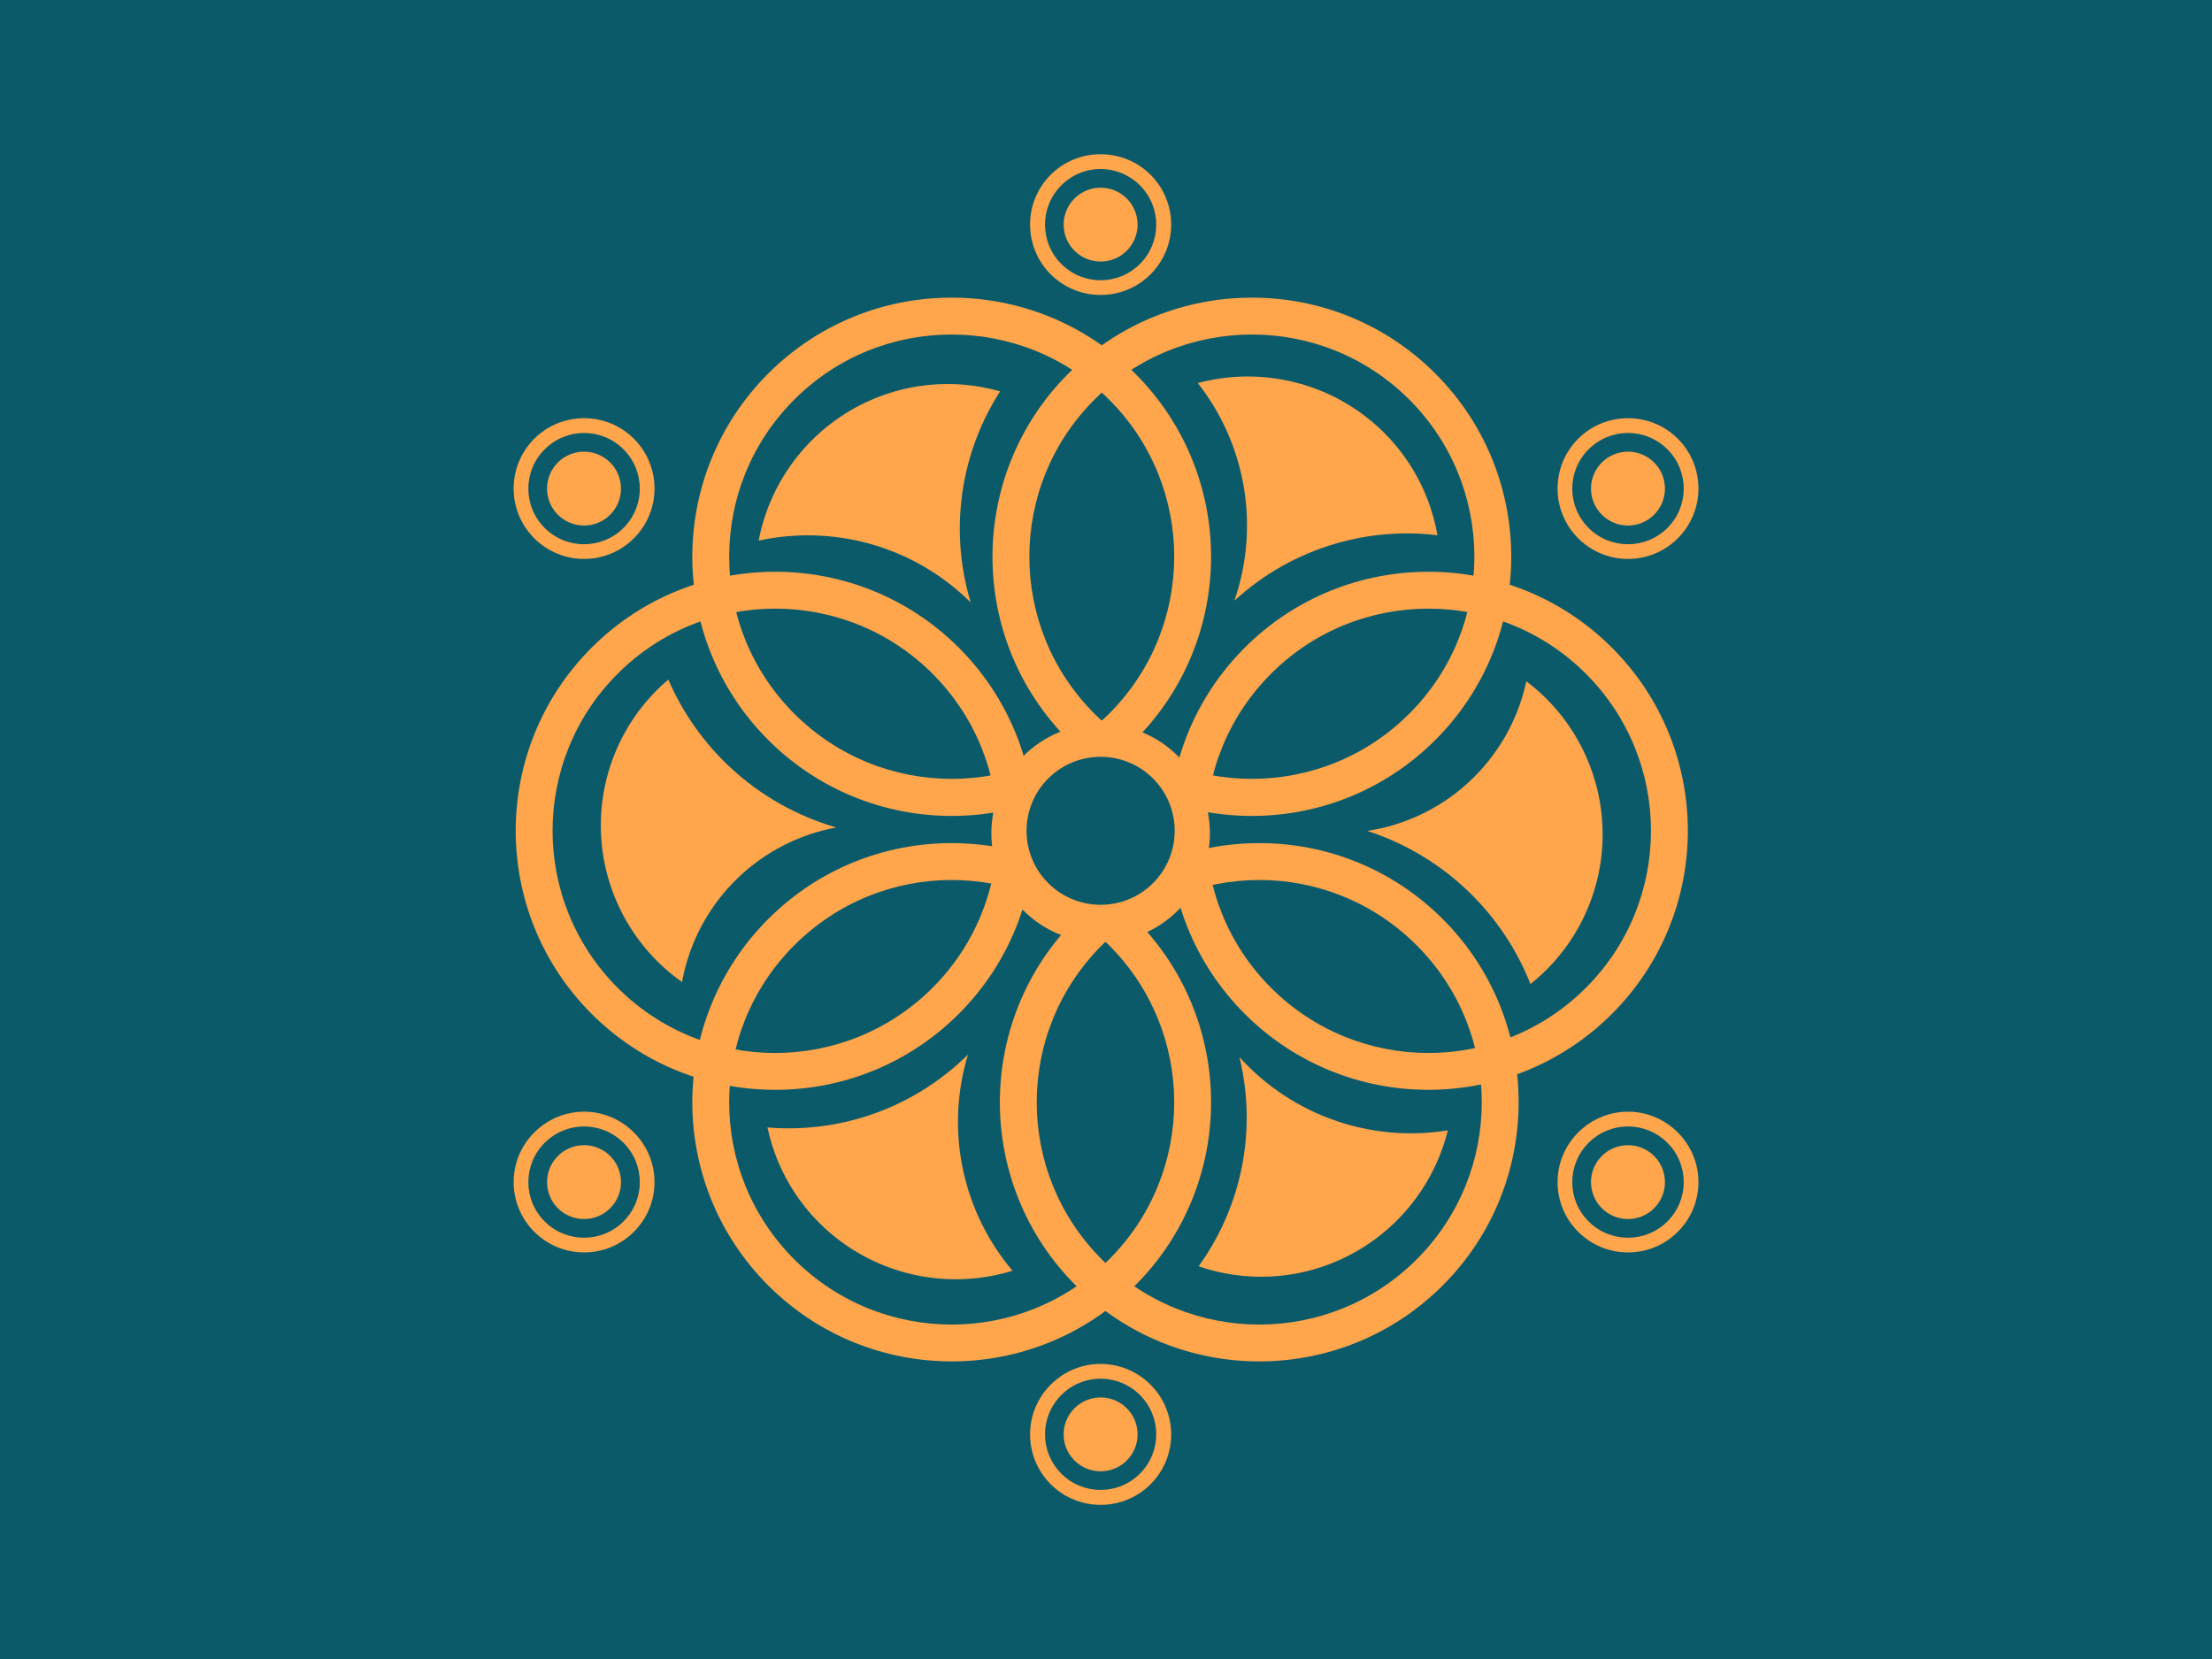
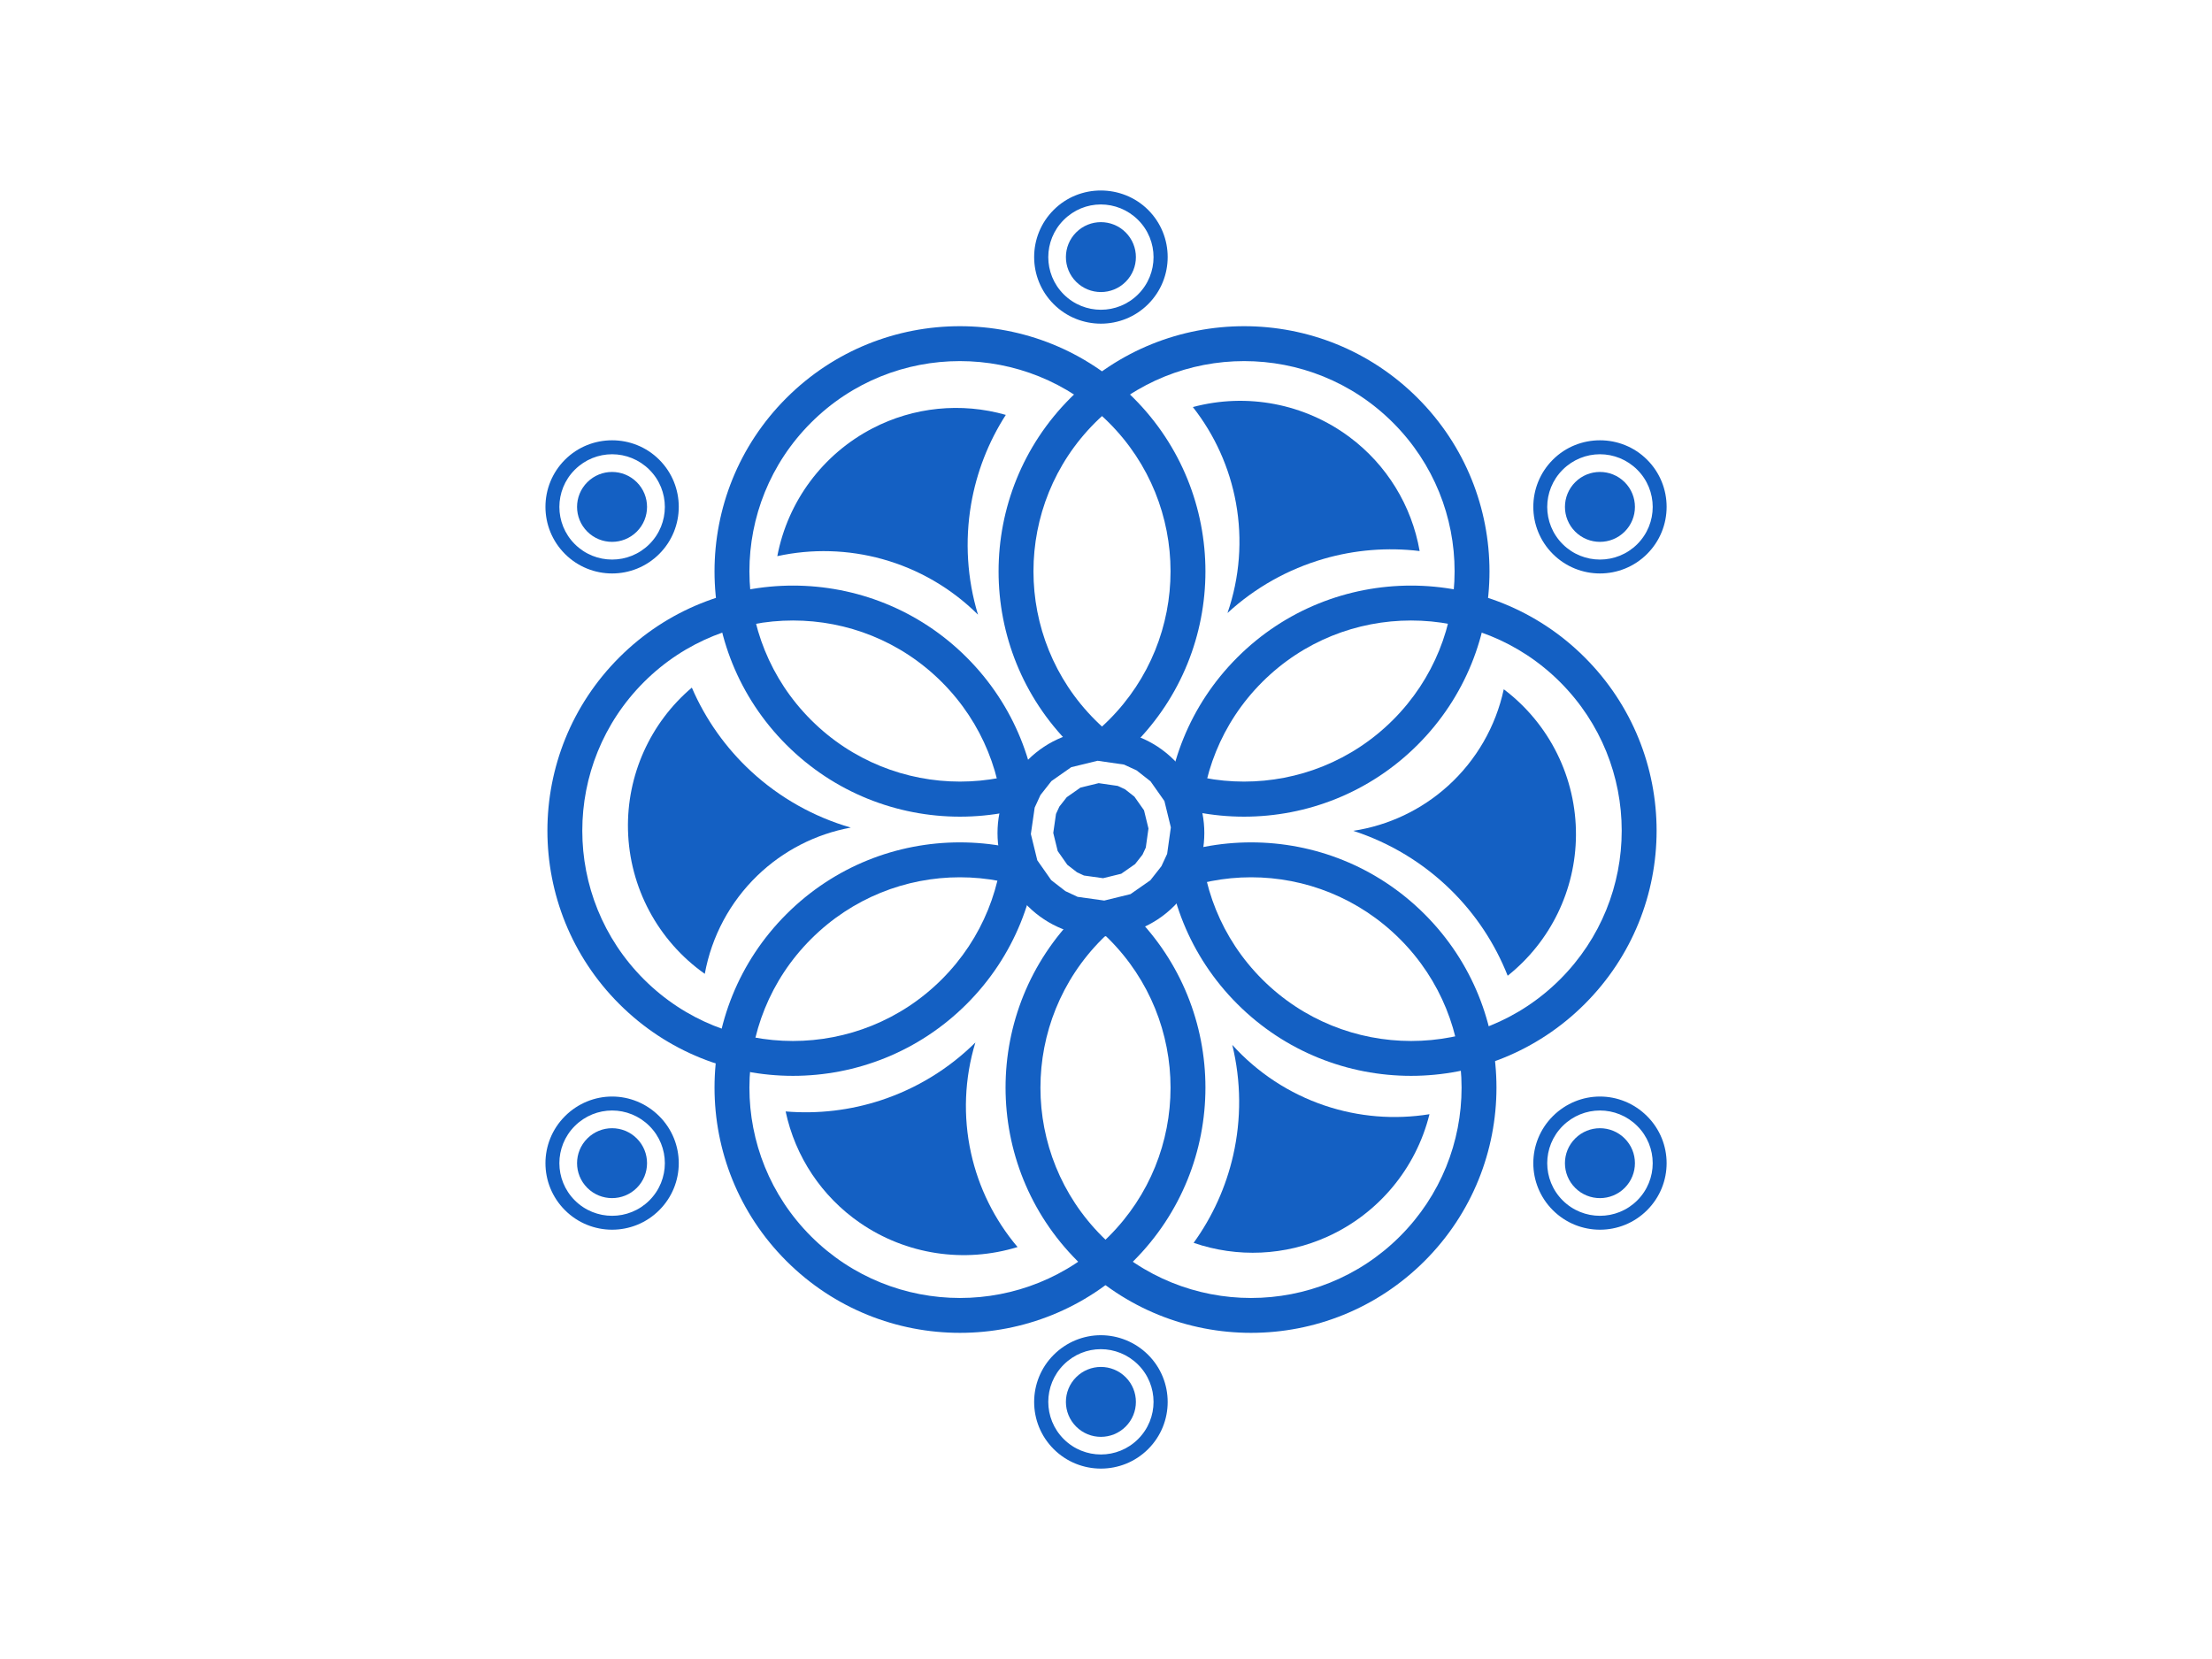
- <svg xmlns="http://www.w3.org/2000/svg" height="100%" stroke-miterlimit="10" style="fill-rule:nonzero;clip-rule:evenodd;stroke-linecap:round;stroke-linejoin:round;" version="1.1" viewBox="0 0 400 300" width="100%" xml:space="preserve">
-   <defs />
-   <clipPath id="ArtboardFrame">
-     <rect height="300" width="400" x="0" y="0" />
-   </clipPath>
-   <g clip-path="url(#ArtboardFrame)" id="Layer-1">
-     <g opacity="1">
-       <path d="M1.2144e-14 300L400 300L400-3.55271e-15L1.2144e-14-3.55271e-15L1.2144e-14 300Z" fill="#0a5a6a" fill-rule="nonzero" opacity="1" stroke="none" />
-       <g opacity="1">
-         <path d="M194.299 254.659C191.687 257.267 191.685 261.496 194.299 264.105C196.909 266.712 201.142 266.714 203.755 264.105C206.365 261.496 206.366 257.268 203.755 254.659C201.143 252.051 196.91 252.049 194.299 254.659Z" fill="#ffa54b" fill-rule="nonzero" opacity="1" stroke="none" />
-         <path d="M199.007 246.638C195.747 246.638 192.49 247.905 190.002 250.39C185.027 255.361 185.025 263.429 190.002 268.4C194.978 273.37 203.078 273.371 208.054 268.4C213.03 263.429 213.031 255.361 208.054 250.39C205.566 247.906 202.267 246.638 199.007 246.638ZM199.007 249.306C201.585 249.306 204.169 250.302 206.136 252.266C210.07 256.195 210.069 262.554 206.136 266.483C202.202 270.412 195.854 270.412 191.92 266.483C187.987 262.554 187.987 256.195 191.92 252.266C193.887 250.301 196.43 249.306 199.007 249.306Z" fill="#ffa54b" fill-rule="nonzero" opacity="1" stroke="none" />
-       </g>
-       <g opacity="1">
-         <path d="M289.661 209.04C287.049 211.648 287.048 215.877 289.661 218.486C292.271 221.094 296.504 221.095 299.117 218.486C301.727 215.877 301.729 211.649 299.117 209.04C296.505 206.432 292.272 206.43 289.661 209.04Z" fill="#ffa54b" fill-rule="nonzero" opacity="1" stroke="none" />
-         <path d="M294.395 201.029C291.135 201.029 287.878 202.296 285.39 204.781C280.414 209.752 280.413 217.778 285.39 222.75C290.365 227.719 298.424 227.72 303.4 222.75C308.375 217.778 308.377 209.752 303.4 204.781C300.912 202.296 297.655 201.029 294.395 201.029ZM294.395 203.697C296.972 203.697 299.557 204.693 301.524 206.657C305.457 210.586 305.456 216.945 301.524 220.873C297.59 224.803 291.2 224.803 287.266 220.873C283.332 216.945 283.333 210.586 287.266 206.657C289.233 204.692 291.817 203.697 294.395 203.697Z" fill="#ffa54b" fill-rule="nonzero" opacity="1" stroke="none" />
-       </g>
-       <g opacity="1">
-         <path d="M199.007 27.889C195.747 27.889 192.49 29.114 190.002 31.6C185.027 36.571 185.025 44.639 190.002 49.61C194.978 54.579 203.078 54.58 208.054 49.61C213.03 44.639 213.031 36.571 208.054 31.6C205.566 29.115 202.267 27.889 199.007 27.889ZM199.007 30.557C201.585 30.557 204.169 31.553 206.136 33.517C210.07 37.446 210.069 43.805 206.136 47.734C202.202 51.663 195.854 51.663 191.92 47.734C187.987 43.805 187.987 37.446 191.92 33.517C193.887 31.552 196.43 30.557 199.007 30.557Z" fill="#ffa54b" fill-rule="nonzero" opacity="1" stroke="none" />
-         <path d="M194.299 35.895C191.687 38.504 191.685 42.732 194.299 45.341C196.909 47.948 201.143 47.95 203.755 45.341C206.365 42.734 206.366 38.504 203.755 35.895C201.143 33.288 196.91 33.286 194.299 35.895Z" fill="#ffa54b" fill-rule="nonzero" opacity="1" stroke="none" />
-       </g>
-       <g opacity="1">
-         <path d="M100.882 83.632C98.27 86.24 98.268 90.469 100.882 93.078C103.492 95.685 107.725 95.686 110.338 93.078C112.948 90.47 112.949 86.24 110.338 83.632C107.726 81.024 103.493 81.023 100.882 83.632Z" fill="#ffa54b" fill-rule="nonzero" opacity="1" stroke="none" />
-         <path d="M105.621 75.624C102.361 75.624 99.104 76.85 96.616 79.335C91.64 84.306 91.639 92.374 96.616 97.345C101.592 102.315 109.65 102.316 114.626 97.345C119.602 92.374 119.603 84.306 114.626 79.335C112.138 76.85 108.881 75.625 105.621 75.624ZM105.621 78.293C108.199 78.293 110.783 79.288 112.75 81.253C116.683 85.182 116.683 91.54 112.75 95.469C108.816 99.399 102.426 99.398 98.492 95.469C94.559 91.54 94.559 85.182 98.492 81.253C100.459 79.288 103.043 78.293 105.621 78.293Z" fill="#ffa54b" fill-rule="nonzero" opacity="1" stroke="none" />
-       </g>
-       <path d="M100.882 209.04C98.271 211.647 98.269 215.877 100.882 218.485C103.493 221.093 107.725 221.094 110.339 218.485C112.949 215.877 112.95 211.648 110.339 209.04C107.727 206.431 103.494 206.429 100.882 209.04Z" fill="#ffa54b" fill-rule="nonzero" opacity="1" stroke="none" />
-       <path d="M105.621 201.029C102.361 201.029 99.104 202.296 96.616 204.781C91.64 209.752 91.639 217.778 96.616 222.75C101.592 227.719 109.65 227.72 114.626 222.75C119.602 217.778 119.603 209.752 114.626 204.781C112.138 202.296 108.881 201.029 105.621 201.029ZM105.621 203.697C108.199 203.697 110.783 204.693 112.75 206.657C116.683 210.586 116.683 216.945 112.75 220.873C108.816 224.803 102.426 224.803 98.492 220.873C94.559 216.945 94.559 210.586 98.492 206.657C100.459 204.692 103.043 203.697 105.621 203.697Z" fill="#ffa54b" fill-rule="nonzero" opacity="1" stroke="none" />
-       <path d="M289.661 83.631C287.051 86.24 287.049 90.468 289.661 93.077C292.273 95.684 296.505 95.686 299.117 93.077C301.729 90.469 301.73 86.24 299.117 83.631C296.507 81.024 292.273 81.022 289.661 83.631Z" fill="#ffa54b" fill-rule="nonzero" opacity="1" stroke="none" />
-       <path d="M294.395 75.624C291.135 75.624 287.878 76.85 285.39 79.335C280.414 84.306 280.413 92.374 285.39 97.345C290.365 102.315 298.424 102.316 303.4 97.345C308.375 92.374 308.377 84.306 303.4 79.335C300.912 76.85 297.655 75.625 294.395 75.624ZM294.395 78.293C296.972 78.293 299.557 79.288 301.524 81.253C305.457 85.182 305.456 91.54 301.524 95.469C297.59 99.399 291.2 99.398 287.266 95.469C283.332 91.54 283.333 85.182 287.266 81.253C289.233 79.288 291.817 78.293 294.395 78.293Z" fill="#ffa54b" fill-rule="nonzero" opacity="1" stroke="none" />
-       <path d="M194.299 145.511C191.689 148.12 191.688 152.348 194.299 154.958C196.911 157.566 201.145 157.567 203.757 154.958C206.367 152.35 206.369 148.12 203.757 145.511C201.145 142.904 196.911 142.902 194.299 145.511Z" fill="#ffa54b" fill-rule="nonzero" opacity="1" stroke="none" />
-       <path d="M120.854 122.887C112.886 129.651 108.403 139.648 108.656 150.089C108.923 161.056 114.363 171.25 123.331 177.583C124.634 170.419 128.155 163.846 133.399 158.79C138.311 154.053 144.512 150.87 151.227 149.634C144.143 147.587 137.635 143.918 132.218 138.921C127.35 134.429 123.478 128.966 120.854 122.887Z" fill="#ffa54b" fill-rule="nonzero" opacity="1" stroke="none" />
-       <path d="M276.758 177.945C284.935 171.437 289.731 161.586 289.807 151.142C289.888 140.172 284.772 129.811 276.01 123.199C274.482 130.318 270.754 136.777 265.353 141.664C260.293 146.244 253.994 149.231 247.245 150.253C254.26 152.524 260.648 156.395 265.905 161.561C270.629 166.204 274.327 171.785 276.758 177.945Z" fill="#ffa54b" fill-rule="nonzero" opacity="1" stroke="none" />
-       <path d="M180.852 70.77C172.348 68.342 163.236 69.261 155.39 73.337C145.898 78.267 139.19 87.269 137.187 97.765C143.825 96.317 150.716 96.509 157.263 98.327C164.165 100.242 170.458 103.899 175.537 108.945C173.469 102.117 173.017 94.901 174.217 87.868C175.256 81.781 177.512 75.966 180.852 70.77Z" fill="#ffa54b" fill-rule="nonzero" opacity="1" stroke="none" />
-       <path d="M259.936 96.789C258.422 88.085 253.629 80.291 246.539 75.009C237.965 68.619 226.931 66.505 216.599 69.274C220.794 74.613 223.62 80.895 224.832 87.572C226.11 94.613 225.554 101.865 223.216 108.628C228.47 103.796 234.776 100.248 241.637 98.266C247.575 96.55 253.799 96.047 259.936 96.789Z" fill="#ffa54b" fill-rule="nonzero" opacity="1" stroke="none" />
-       <path d="M216.746 228.986C225.105 231.872 234.253 231.452 242.309 227.808C252.056 223.401 259.242 214.776 261.814 204.404C255.108 205.49 248.237 204.923 241.8 202.752C235.013 200.464 228.927 196.471 224.13 191.156C225.825 198.087 225.882 205.317 224.301 212.274C222.933 218.295 220.362 223.978 216.746 228.986Z" fill="#ffa54b" fill-rule="nonzero" opacity="1" stroke="none" />
-       <path d="M138.781 203.879C140.613 212.523 145.69 220.136 152.969 225.155C161.772 231.226 172.874 232.933 183.099 229.79C178.711 224.607 175.656 218.434 174.201 211.805C172.665 204.816 172.954 197.549 175.042 190.703C169.969 195.726 163.797 199.501 157.012 201.734C151.142 203.665 144.942 204.395 138.781 203.879Z" fill="#ffa54b" fill-rule="nonzero" opacity="1" stroke="none" />
-       <path d="M140.182 103.39C128.178 103.39 116.156 107.957 106.997 117.106C88.676 135.407 88.676 165.052 106.997 183.352C125.316 201.651 155.049 201.651 173.368 183.352C191.689 165.052 191.689 135.407 173.368 117.106C164.208 107.957 152.187 103.39 140.182 103.39ZM140.182 110.061C150.481 110.061 160.758 113.969 168.615 121.817C184.327 137.512 184.327 162.946 168.615 178.641C152.901 194.338 127.422 194.338 111.708 178.641C95.996 162.946 95.996 137.512 111.708 121.817C119.565 113.969 129.884 110.061 140.182 110.061Z" fill="#ffa54b" fill-rule="nonzero" opacity="1" stroke="none" />
-       <path d="M258.291 103.39C246.286 103.39 234.265 107.957 225.105 117.106C206.785 135.407 206.785 165.052 225.105 183.352C243.424 201.651 273.158 201.651 291.476 183.352C309.797 165.052 309.797 135.407 291.476 117.106C282.317 107.957 270.295 103.39 258.291 103.39ZM258.291 110.061C268.589 110.061 278.908 113.969 286.765 121.817C302.478 137.512 302.478 162.946 286.765 178.641C271.051 194.338 245.573 194.338 229.858 178.641C214.146 162.946 214.146 137.512 229.858 121.817C237.715 113.969 247.992 110.061 258.291 110.061Z" fill="#ffa54b" fill-rule="nonzero" opacity="1" stroke="none" />
-       <path d="M226.398 53.821C214.393 53.821 202.372 58.387 193.212 67.537C174.892 85.837 174.892 115.524 193.212 133.824C211.531 152.123 241.223 152.123 259.542 133.824C277.862 115.524 277.862 85.837 259.542 67.537C250.382 58.387 238.402 53.821 226.398 53.821ZM226.398 60.491C236.696 60.491 246.973 64.399 254.831 72.248C270.543 87.943 270.543 113.377 254.831 129.071C239.116 144.768 213.638 144.768 197.923 129.071C182.211 113.377 182.211 87.943 197.923 72.248C205.781 64.399 216.099 60.491 226.398 60.491Z" fill="#ffa54b" fill-rule="nonzero" opacity="1" stroke="none" />
-       <path d="M172.075 53.821C160.071 53.821 148.091 58.387 138.932 67.537C120.611 85.837 120.611 115.524 138.932 133.824C157.25 152.123 186.942 152.123 205.261 133.824C223.582 115.524 223.582 85.837 205.261 67.537C196.101 58.387 184.08 53.821 172.075 53.821ZM172.075 60.491C182.374 60.491 192.693 64.399 200.55 72.248C216.262 87.943 216.262 113.377 200.55 129.071C184.836 144.768 159.357 144.768 143.643 129.071C127.93 113.377 127.93 87.943 143.643 72.248C151.5 64.399 161.777 60.491 172.075 60.491Z" fill="#ffa54b" fill-rule="nonzero" opacity="1" stroke="none" />
-       <path d="M227.732 152.46C215.727 152.46 203.706 157.027 194.546 166.176C176.226 184.476 176.226 214.163 194.546 232.463C212.865 250.762 242.557 250.762 260.876 232.463C279.196 214.163 279.196 184.476 260.876 166.176C251.716 157.027 239.736 152.46 227.732 152.46ZM227.732 159.13C238.03 159.13 248.308 163.08 256.165 170.929C271.877 186.623 271.877 212.057 256.165 227.752C240.45 243.449 214.972 243.449 199.257 227.752C183.545 212.057 183.545 186.623 199.257 170.929C207.115 163.08 217.433 159.13 227.732 159.13Z" fill="#ffa54b" fill-rule="nonzero" opacity="1" stroke="none" />
-       <path d="M172.075 152.46C160.071 152.46 148.091 157.027 138.932 166.176C120.611 184.476 120.611 214.163 138.932 232.463C157.25 250.762 186.942 250.762 205.261 232.463C223.582 214.163 223.582 184.476 205.261 166.176C196.101 157.027 184.08 152.46 172.075 152.46ZM172.075 159.13C182.374 159.13 192.693 163.08 200.55 170.929C216.262 186.623 216.262 212.057 200.55 227.752C184.836 243.449 159.357 243.449 143.643 227.752C127.93 212.057 127.93 186.623 143.643 170.929C151.5 163.08 161.777 159.13 172.075 159.13Z" fill="#ffa54b" fill-rule="nonzero" opacity="1" stroke="none" />
-       <path d="M185.055 136.719C177.341 144.428 177.337 156.923 185.055 164.636C192.772 172.341 205.285 172.346 213.003 164.636C220.716 156.927 220.72 144.428 213.003 136.719C205.285 129.014 192.772 129.01 185.055 136.719Z" fill="#ffa54b" fill-rule="nonzero" opacity="1" stroke="none" />
-       <path d="M189.555 140.774C184.327 145.999 184.324 154.469 189.555 159.698C194.787 164.92 203.269 164.923 208.5 159.698C213.729 154.472 213.732 145.999 208.5 140.774C203.269 135.551 194.787 135.548 189.555 140.774Z" fill="#0a5a6a" fill-rule="nonzero" opacity="1" stroke="none" />
-     </g>
+ <svg xmlns="http://www.w3.org/2000/svg" width="400" height="300" viewBox="0 0 400 300">
+   <g id="Group-copy">
+     <path id="Path" fill="#ffffff" stroke="none" d="M -53.68 301 L 453.68 301 L 453.68 -1 L -53.68 -1 L -53.68 301 Z" />
+     <path id="path1" fill="#1460c3" stroke="none" d="M 194.605 249.039 C 192.133 251.506 192.132 255.509 194.605 257.977 C 197.074 260.445 201.08 260.446 203.553 257.977 C 206.024 255.509 206.025 251.508 203.553 249.039 C 201.081 246.571 197.077 246.568 194.605 249.039 Z" />
+     <path id="path2" fill="#1460c3" stroke="none" d="M 199.06 241.449 C 195.976 241.448 192.893 242.647 190.538 244.999 C 185.831 249.703 185.83 257.338 190.538 262.042 C 195.247 266.745 202.913 266.746 207.622 262.042 C 212.33 257.338 212.331 249.703 207.622 244.999 C 205.267 242.648 202.145 241.449 199.06 241.449 Z M 199.06 243.974 C 201.5 243.974 203.946 244.916 205.807 246.774 C 209.528 250.492 209.528 256.509 205.807 260.227 C 202.084 263.946 196.077 263.946 192.354 260.227 C 188.632 256.51 188.632 250.492 192.354 246.774 C 194.215 244.914 196.621 243.973 199.06 243.974 Z" />
+     <path id="path3" fill="#1460c3" stroke="none" d="M 284.846 205.87 C 282.374 208.338 282.372 212.34 284.846 214.809 C 287.316 217.276 291.321 217.277 293.794 214.809 C 296.264 212.34 296.266 208.339 293.794 205.87 C 291.323 203.401 287.318 203.4 284.846 205.87 Z" />
+     <path id="path4" fill="#1460c3" stroke="none" d="M 289.325 198.289 C 286.241 198.289 283.158 199.488 280.803 201.839 C 276.096 206.544 276.094 214.139 280.803 218.842 C 285.512 223.545 293.139 223.546 297.846 218.842 C 302.555 214.139 302.556 206.544 297.846 201.839 C 295.493 199.488 292.41 198.289 289.325 198.289 Z M 289.325 200.813 C 291.765 200.813 294.21 201.755 296.071 203.615 C 299.793 207.333 299.793 213.349 296.071 217.067 C 292.348 220.787 286.303 220.785 282.58 217.067 C 278.857 213.349 278.858 207.333 282.58 203.615 C 284.44 201.755 286.886 200.813 289.325 200.813 Z" />
+     <path id="path5" fill="#1460c3" stroke="none" d="M 199.06 34.447 C 195.976 34.447 192.893 35.606 190.538 37.958 C 185.831 42.662 185.83 50.297 190.538 55.001 C 195.247 59.704 202.913 59.705 207.622 55.001 C 212.33 50.297 212.331 42.662 207.622 37.958 C 205.267 35.607 202.145 34.447 199.06 34.447 Z M 199.06 36.972 C 201.5 36.972 203.946 37.914 205.807 39.773 C 209.528 43.491 209.528 49.508 205.807 53.226 C 202.084 56.944 196.077 56.944 192.354 53.226 C 188.632 49.508 188.632 43.491 192.354 39.773 C 194.215 37.913 196.621 36.972 199.06 36.972 Z" />
+     <path id="path6" fill="#1460c3" stroke="none" d="M 194.605 42.023 C 192.133 44.492 192.132 48.493 194.605 50.961 C 197.075 53.429 201.082 53.43 203.553 50.961 C 206.024 48.494 206.025 44.492 203.553 42.023 C 201.082 39.555 197.077 39.554 194.605 42.023 Z" />
+     <path id="path7" fill="#1460c3" stroke="none" d="M 106.205 87.196 C 103.733 89.665 103.731 93.666 106.205 96.134 C 108.674 98.602 112.68 98.603 115.153 96.134 C 117.623 93.667 117.625 89.665 115.153 87.196 C 112.681 84.729 108.676 84.727 106.205 87.196 Z" />
+     <path id="path8" fill="#1460c3" stroke="none" d="M 110.689 79.619 C 107.605 79.619 104.522 80.778 102.167 83.13 C 97.46 87.834 97.458 95.469 102.167 100.173 C 106.876 104.875 114.503 104.876 119.21 100.173 C 123.919 95.469 123.921 87.834 119.21 83.13 C 116.857 80.779 113.774 79.619 110.689 79.619 Z M 110.689 82.144 C 113.129 82.144 115.575 83.086 117.435 84.945 C 121.157 88.662 121.157 94.68 117.435 98.398 C 113.712 102.116 107.667 102.116 103.944 98.398 C 100.221 94.68 100.222 88.662 103.944 84.945 C 105.804 83.085 108.25 82.143 110.689 82.144 Z" />
+     <path id="path9" fill="#1460c3" stroke="none" d="M 106.206 205.87 C 103.734 208.336 103.733 212.338 106.206 214.808 C 108.675 217.274 112.681 217.276 115.154 214.808 C 117.623 212.338 117.625 208.338 115.154 205.87 C 112.682 203.4 108.676 203.399 106.206 205.87 Z" />
+     <path id="path10" fill="#1460c3" stroke="none" d="M 110.689 198.289 C 107.605 198.289 104.522 199.488 102.167 201.839 C 97.46 206.544 97.458 214.139 102.167 218.842 C 106.876 223.545 114.503 223.546 119.21 218.842 C 123.919 214.139 123.921 206.544 119.21 201.839 C 116.857 199.488 113.774 198.289 110.689 198.289 Z M 110.689 200.813 C 113.129 200.813 115.575 201.755 117.435 203.615 C 121.157 207.333 121.157 213.349 117.435 217.067 C 113.712 220.787 107.667 220.785 103.944 217.067 C 100.221 213.349 100.222 207.333 103.944 203.615 C 105.804 201.755 108.25 200.813 110.689 200.813 Z" />
+     <path id="path11" fill="#1460c3" stroke="none" d="M 284.846 87.195 C 282.376 89.664 282.375 93.665 284.846 96.134 C 287.318 98.601 291.323 98.602 293.794 96.134 C 296.266 93.666 296.267 89.664 293.794 87.195 C 291.325 84.728 287.318 84.727 284.846 87.195 Z" />
+     <path id="path12" fill="#1460c3" stroke="none" d="M 289.325 79.619 C 286.241 79.619 283.158 80.778 280.803 83.13 C 276.096 87.834 276.094 95.469 280.803 100.173 C 285.512 104.875 293.139 104.876 297.846 100.173 C 302.555 95.469 302.556 87.834 297.846 83.13 C 295.493 80.779 292.41 79.619 289.325 79.619 Z M 289.325 82.144 C 291.765 82.144 294.21 83.086 296.071 84.945 C 299.793 88.662 299.793 94.68 296.071 98.398 C 292.348 102.116 286.303 102.116 282.58 98.398 C 278.857 94.68 278.858 88.662 282.58 84.945 C 284.44 83.085 286.886 82.143 289.325 82.144 Z" />
+     <path id="path13" fill="#1460c3" stroke="none" d="M 194.605 145.752 C 192.135 148.221 192.134 152.222 194.605 154.693 C 197.077 157.159 201.084 157.161 203.556 154.693 C 206.025 152.223 206.026 148.221 203.556 145.752 C 201.084 143.285 197.077 143.284 194.605 145.752 Z" />
+     <path id="path14" fill="#1460c3" stroke="none" d="M 125.105 124.343 C 117.564 130.744 113.322 140.203 113.561 150.083 C 113.813 160.462 118.962 170.109 127.448 176.102 C 128.681 169.323 132.013 163.103 136.975 158.318 C 141.624 153.835 147.492 150.823 153.847 149.654 C 147.143 147.716 140.984 144.245 135.858 139.515 C 131.252 135.265 127.587 130.096 125.105 124.343 Z" />
+     <path id="path15" fill="#1460c3" stroke="none" d="M 272.637 176.444 C 280.374 170.285 284.913 160.964 284.984 151.081 C 285.062 140.7 280.22 130.895 271.928 124.639 C 270.483 131.375 266.954 137.487 261.844 142.112 C 257.055 146.446 251.094 149.273 244.707 150.24 C 251.345 152.389 257.391 156.052 262.365 160.94 C 266.837 165.334 270.335 170.616 272.637 176.444 Z" />
+     <path id="path16" fill="#1460c3" stroke="none" d="M 181.881 75.025 C 173.833 72.727 165.21 73.597 157.786 77.454 C 148.803 82.119 142.456 90.637 140.561 100.57 C 146.841 99.2 153.363 99.382 159.558 101.102 C 166.09 102.914 172.045 106.375 176.851 111.15 C 174.893 104.688 174.466 97.86 175.601 91.205 C 176.585 85.445 178.719 79.942 181.881 75.025 Z" />
+     <path id="path17" fill="#1460c3" stroke="none" d="M 256.717 99.647 C 255.284 91.41 250.748 84.034 244.04 79.036 C 235.926 72.989 225.485 70.989 215.708 73.609 C 219.677 78.662 222.351 84.606 223.498 90.925 C 224.708 97.587 224.181 104.449 221.97 110.85 C 226.941 106.277 232.909 102.92 239.401 101.045 C 245.021 99.421 250.91 98.945 256.717 99.647 Z" />
+     <path id="path18" fill="#1460c3" stroke="none" d="M 215.847 224.744 C 223.756 227.475 232.414 227.077 240.038 223.63 C 249.26 219.46 256.061 211.297 258.495 201.483 C 252.148 202.51 245.647 201.974 239.555 199.92 C 233.132 197.755 227.373 193.975 222.834 188.946 C 224.438 195.505 224.492 202.346 222.996 208.93 C 221.702 214.627 219.269 220.005 215.847 224.744 Z" />
+     <path id="path19" fill="#1460c3" stroke="none" d="M 142.068 200.985 C 143.803 209.166 148.606 216.369 155.494 221.12 C 163.825 226.864 174.331 228.48 184.007 225.504 C 179.854 220.601 176.963 214.758 175.586 208.487 C 174.133 201.871 174.406 194.996 176.381 188.517 C 171.582 193.27 165.742 196.843 159.321 198.955 C 153.766 200.783 147.898 201.474 142.068 200.985 Z" />
+     <path id="path20" fill="#1460c3" stroke="none" d="M 143.395 105.893 C 132.036 105.893 120.658 110.215 111.992 118.873 C 94.655 136.19 94.655 164.243 111.992 181.561 C 129.326 198.877 157.462 198.877 174.798 181.561 C 192.135 164.243 192.135 136.19 174.798 118.873 C 166.13 110.215 154.754 105.893 143.395 105.893 Z M 143.395 112.206 C 153.14 112.206 162.866 115.904 170.3 123.331 C 185.169 138.184 185.169 162.251 170.3 177.103 C 155.43 191.957 131.32 191.957 116.449 177.103 C 101.58 162.251 101.58 138.184 116.449 123.331 C 123.885 115.904 133.649 112.206 143.395 112.206 Z" />
+     <path id="path21" fill="#1460c3" stroke="none" d="M 255.161 105.893 C 243.801 105.893 232.425 110.215 223.757 118.873 C 206.42 136.19 206.42 164.243 223.757 181.561 C 241.092 198.877 269.229 198.877 286.564 181.561 C 303.901 164.243 303.901 136.19 286.564 118.873 C 277.896 110.215 266.52 105.893 255.161 105.893 Z M 255.161 112.206 C 264.905 112.206 274.67 115.904 282.106 123.331 C 296.974 138.184 296.974 162.251 282.106 177.103 C 267.236 191.957 243.126 191.957 228.255 177.103 C 213.386 162.251 213.386 138.184 228.255 123.331 C 235.69 115.904 245.416 112.206 255.161 112.206 Z" />
+     <path id="path22" fill="#1460c3" stroke="none" d="M 224.98 58.986 C 213.621 58.986 202.244 63.307 193.577 71.965 C 176.24 89.283 176.24 117.375 193.577 134.693 C 210.912 152.009 239.009 152.009 256.345 134.693 C 273.681 117.375 273.681 89.283 256.345 71.965 C 247.677 63.307 236.34 58.986 224.98 58.986 Z M 224.98 65.298 C 234.725 65.298 244.451 68.996 251.886 76.423 C 266.755 91.275 266.755 115.343 251.886 130.195 C 237.015 145.05 212.905 145.05 198.035 130.195 C 183.166 115.343 183.166 91.275 198.035 76.423 C 205.471 68.996 215.234 65.298 224.98 65.298 Z" />
+     <path id="path23" fill="#1460c3" stroke="none" d="M 173.575 58.986 C 162.216 58.986 150.879 63.307 142.211 71.965 C 124.874 89.283 124.874 117.375 142.211 134.693 C 159.545 152.009 187.644 152.009 204.978 134.693 C 222.315 117.375 222.315 89.283 204.978 71.965 C 196.31 63.307 184.934 58.986 173.575 58.986 Z M 173.575 65.298 C 183.32 65.298 193.085 68.996 200.521 76.423 C 215.388 91.275 215.388 115.343 200.521 130.195 C 185.65 145.05 161.54 145.05 146.669 130.195 C 131.801 115.343 131.801 91.275 146.669 76.423 C 154.104 68.996 163.83 65.298 173.575 65.298 Z" />
+     <path id="path24" fill="#1460c3" stroke="none" d="M 226.243 152.328 C 214.883 152.328 203.506 156.649 194.84 165.307 C 177.502 182.625 177.502 210.717 194.84 228.034 C 212.174 245.351 240.271 245.351 257.607 228.034 C 274.943 210.717 274.943 182.625 257.607 165.307 C 248.939 156.649 237.602 152.328 226.243 152.328 Z M 226.243 158.64 C 235.988 158.64 245.714 162.377 253.148 169.805 C 268.017 184.657 268.017 208.725 253.148 223.577 C 238.278 238.43 214.168 238.43 199.297 223.577 C 184.428 208.725 184.428 184.657 199.297 169.805 C 206.733 162.377 216.497 158.64 226.243 158.64 Z" />
+     <path id="path25" fill="#1460c3" stroke="none" d="M 173.575 152.328 C 162.216 152.328 150.879 156.649 142.211 165.307 C 124.874 182.625 124.874 210.717 142.211 228.034 C 159.545 245.351 187.644 245.351 204.978 228.034 C 222.315 210.717 222.315 182.625 204.978 165.307 C 196.31 156.649 184.934 152.328 173.575 152.328 Z M 173.575 158.64 C 183.32 158.64 193.085 162.377 200.521 169.805 C 215.388 184.657 215.388 208.725 200.521 223.577 C 185.65 238.43 161.54 238.43 146.669 223.577 C 131.801 208.725 131.801 184.657 146.669 169.805 C 154.104 162.377 163.83 158.64 173.575 158.64 Z" />
+     <path id="path26" fill="#1460c3" stroke="none" d="M 185.857 137.432 C 178.558 144.728 178.554 156.551 185.857 163.85 C 193.161 171.141 205.001 171.146 212.304 163.85 C 219.604 156.556 219.608 144.728 212.304 137.432 C 205.001 130.142 193.161 130.138 185.857 137.432 Z" />
+     <path id="path27" fill="#1460c3" stroke="#ffffff" stroke-width="3.98" stroke-linecap="round" d="M 202.688 140.188 L 204.484 141.016 L 206.594 142.672 L 208.719 145.688 L 209.703 149.719 L 209.125 153.844 L 208.312 155.594 L 206.641 157.719 L 203.594 159.844 L 199.578 160.828 L 195.438 160.25 L 193.703 159.438 L 191.547 157.766 L 189.422 154.734 L 188.438 150.719 L 189.031 146.609 L 189.859 144.812 L 191.516 142.703 L 194.547 140.578 L 198.578 139.594 Z" />
  </g>
</svg>
